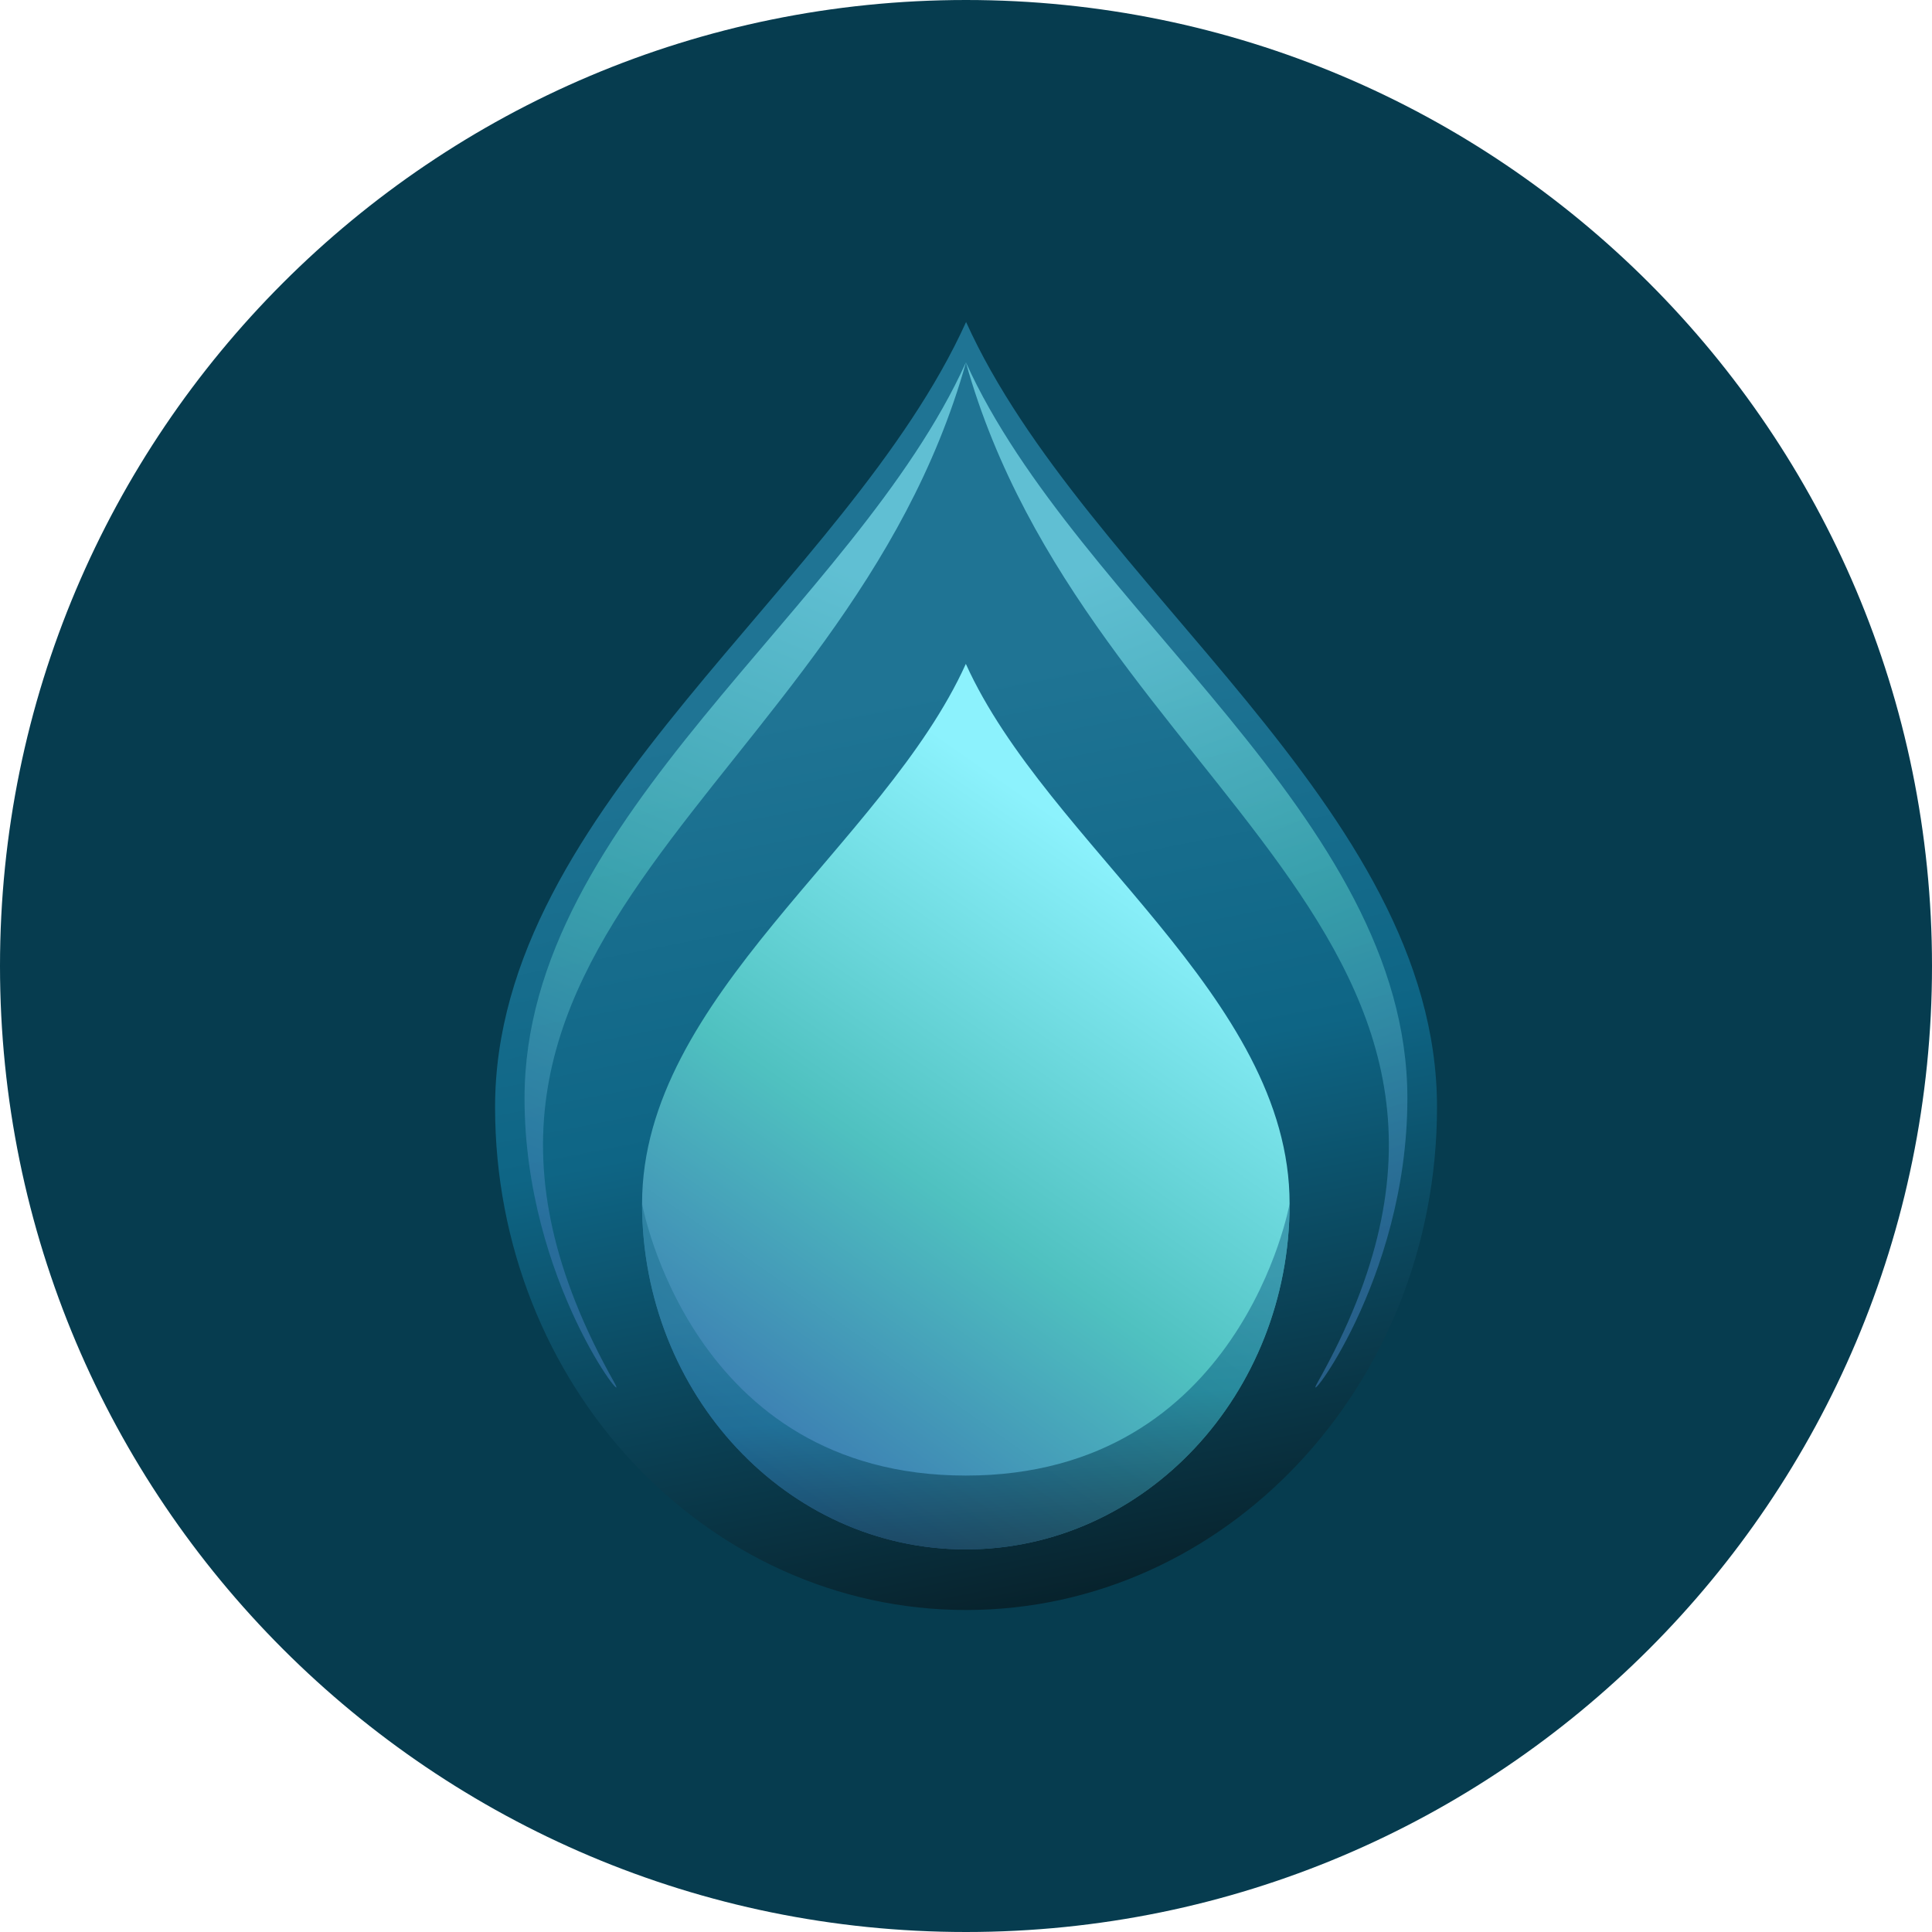
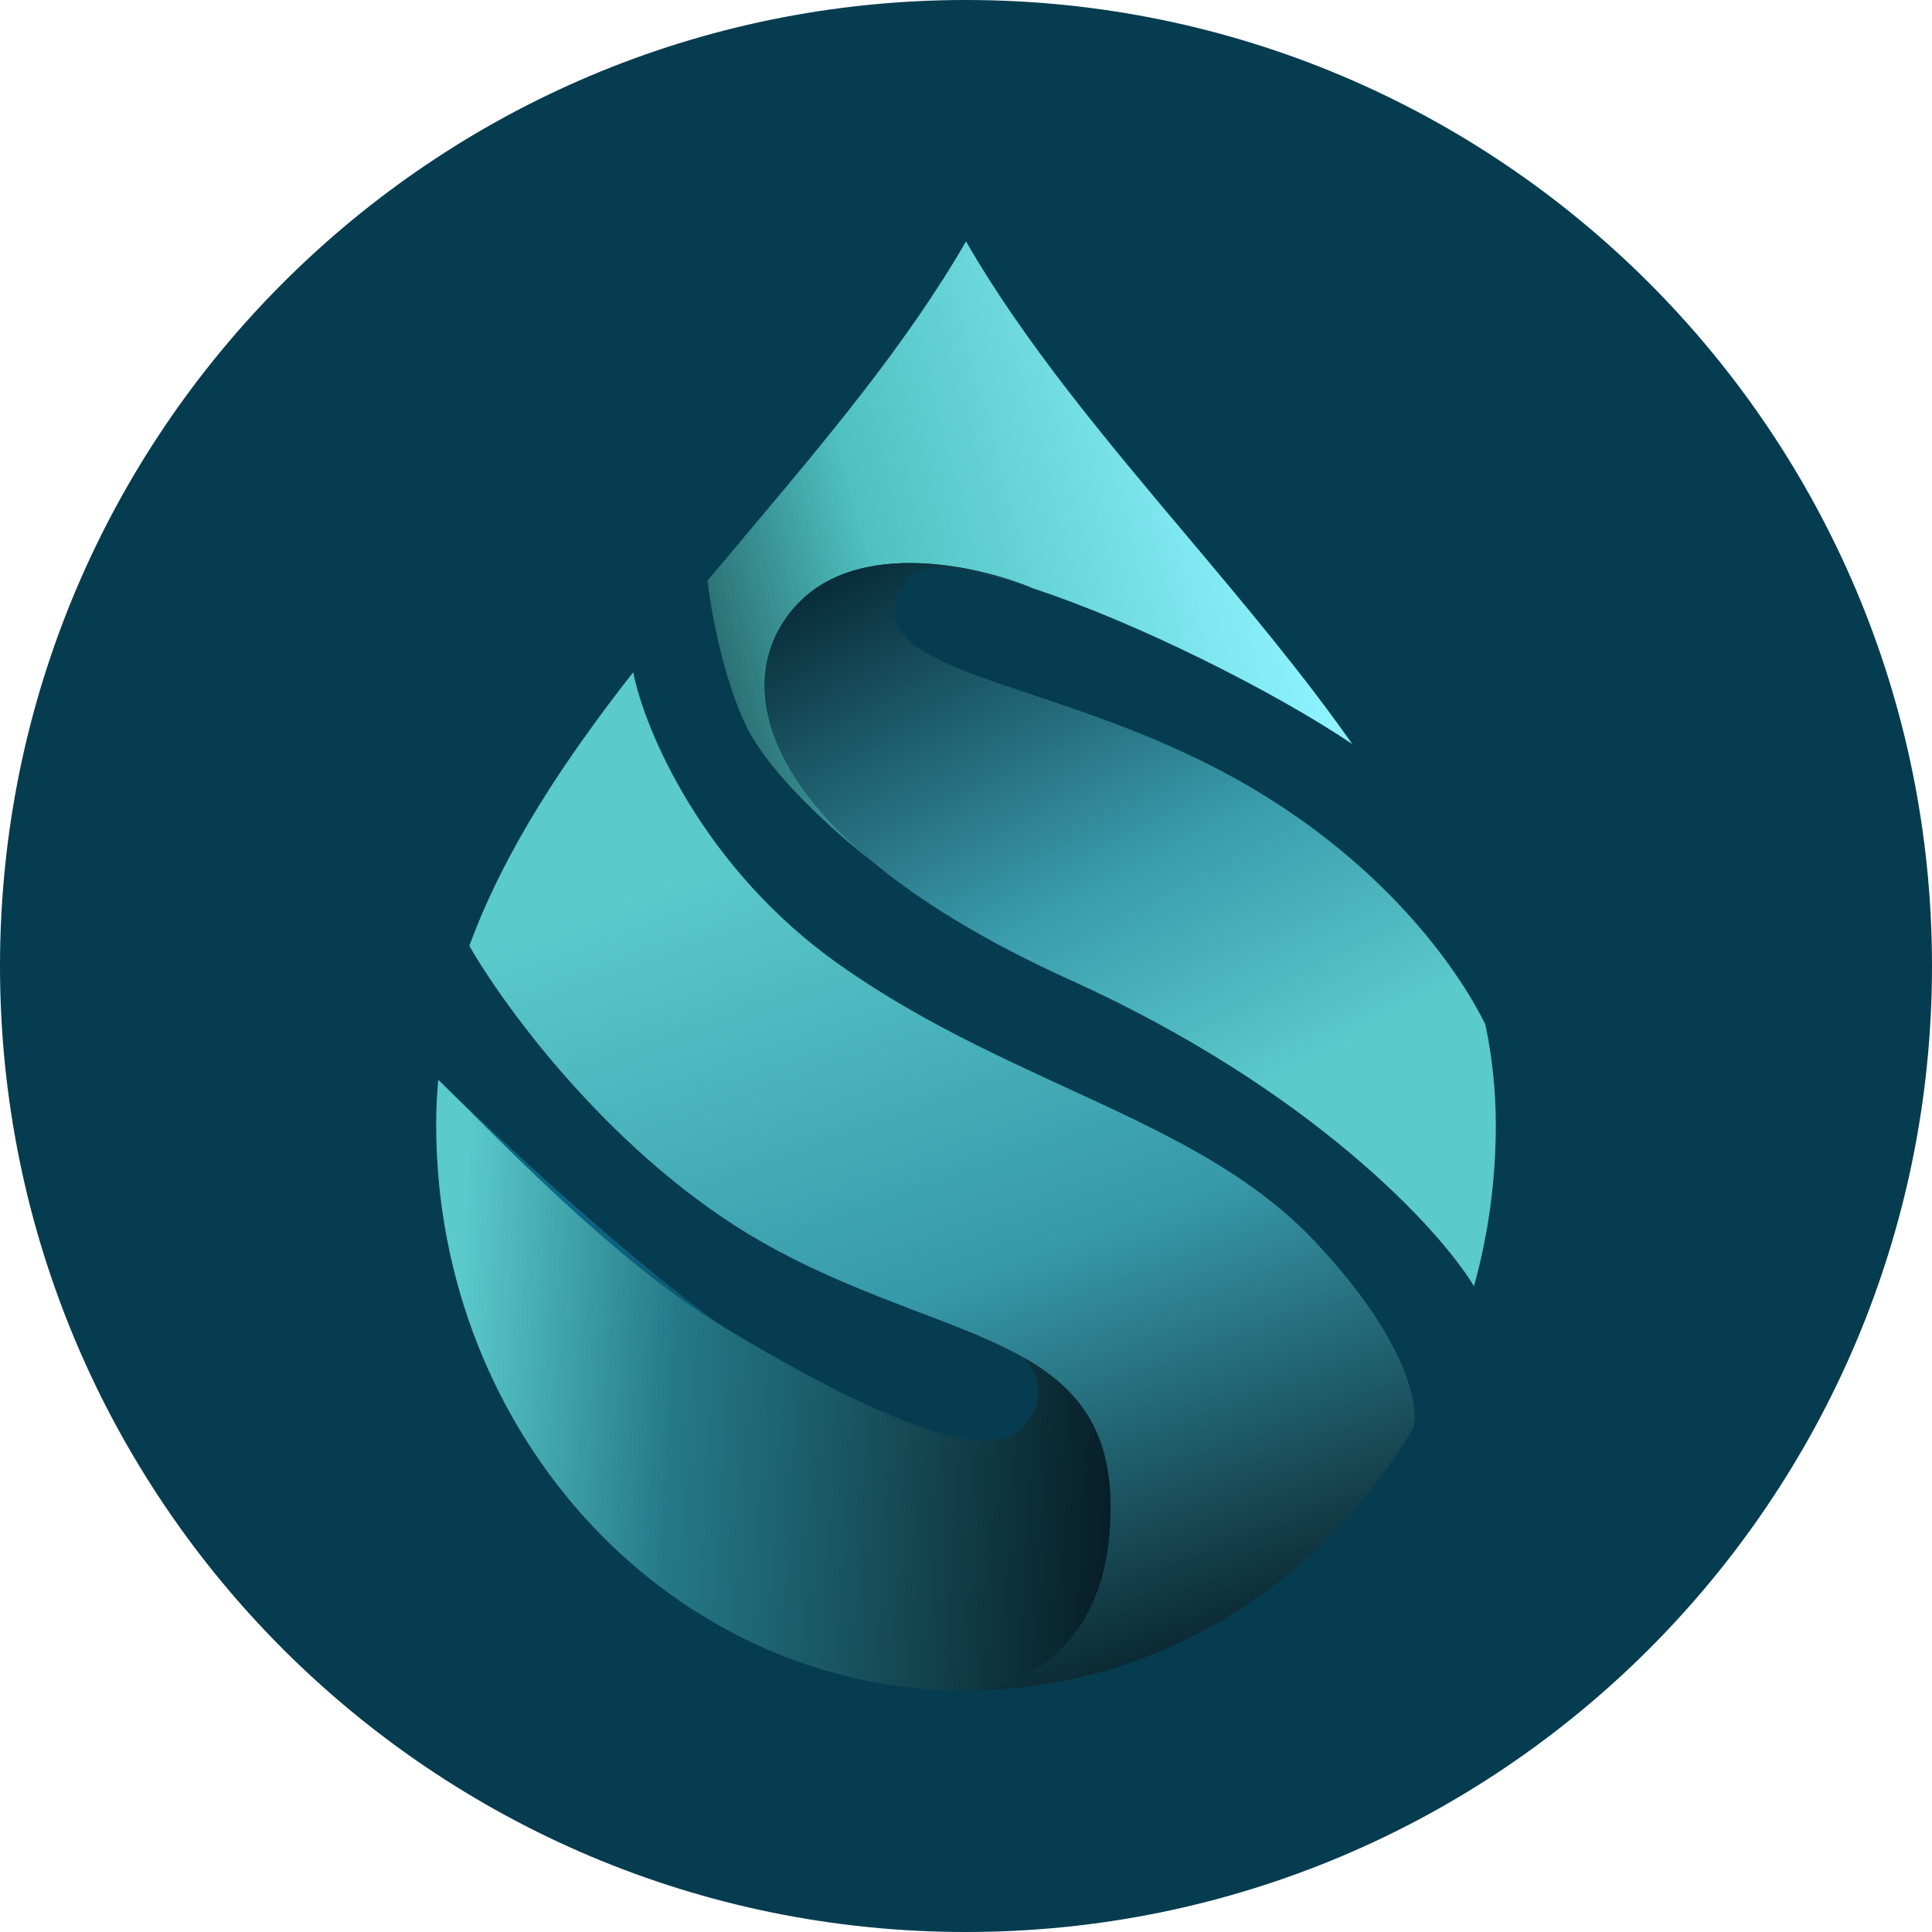
<svg xmlns="http://www.w3.org/2000/svg" width="24" height="24" viewBox="0 0 24 24" fill="none">
  <circle cx="12" cy="12" r="12" fill="#063C4F" />
-   <path d="M12.001 20C8.77 20 6.15 17.203 6.15 13.753C6.15 10.018 10.523 7.269 12.001 4C13.478 7.269 17.851 10.018 17.851 13.753C17.851 17.203 15.231 20 12.001 20Z" fill="url(#paint0_linear_3072_7759)" />
-   <path d="M11.998 19.247C9.777 19.247 7.976 17.324 7.976 14.952C7.976 12.384 10.982 10.494 11.998 8.247C13.014 10.494 16.02 12.384 16.02 14.952C16.02 17.324 14.219 19.247 11.998 19.247Z" fill="url(#paint1_radial_3072_7759)" />
-   <path d="M11.998 19.247C9.777 19.247 7.976 17.324 7.976 14.952C7.976 14.952 8.577 18.33 11.998 18.33C15.419 18.33 16.02 14.952 16.02 14.952C16.02 17.324 14.219 19.247 11.998 19.247Z" fill="url(#paint2_linear_3072_7759)" fill-opacity="0.6" />
-   <path d="M6.516 13.643C6.516 10.142 10.615 7.565 12 4.5C10.505 9.845 4.513 11.635 7.633 17.178C7.853 17.569 6.516 15.925 6.516 13.643Z" fill="url(#paint3_radial_3072_7759)" fill-opacity="0.6" />
-   <path d="M17.483 13.643C17.483 10.142 13.383 7.565 11.998 4.5C13.494 9.845 19.486 11.635 16.365 17.178C16.145 17.569 17.483 15.925 17.483 13.643Z" fill="url(#paint4_radial_3072_7759)" fill-opacity="0.6" />
+   <path d="M12.83 7.308C14.101 7.723 15.814 8.58 16.798 9.242C16.18 8.364 15.463 7.512 14.745 6.659C13.738 5.463 12.73 4.266 12 3C11.27 4.266 10.262 5.463 9.255 6.659L9.197 6.729C9.061 6.89 8.925 7.051 8.79 7.213C8.827 7.554 8.974 8.39 9.261 9.001C9.548 9.613 10.415 10.377 10.813 10.683C9.329 9.439 9.217 8.238 9.904 7.506C10.674 6.686 12.175 7.032 12.83 7.308Z" fill="url(#paint0_linear_3072_7759)" />
+   <path d="M18.31 15.976C18.487 15.341 18.581 14.668 18.581 13.972C18.581 13.546 18.536 13.131 18.451 12.726C18.093 12 17.181 10.739 15.511 9.766C14.565 9.214 13.594 8.889 12.806 8.625C11.579 8.214 10.797 7.952 11.243 7.213C11.396 6.959 12.024 7.045 12.83 7.308C12.175 7.032 10.674 6.686 9.904 7.506C9.217 8.238 9.329 9.439 10.813 10.683C11.408 11.182 12.222 11.687 13.293 12.172C16.29 13.528 17.886 15.273 18.31 15.976Z" fill="url(#paint1_linear_3072_7759)" />
+   <path d="M10.427 11.984C8.72 10.778 8.007 9.06 7.865 8.352C7.014 9.441 6.269 10.557 5.831 11.749C6.282 12.538 7.636 14.377 9.443 15.415C10.135 15.812 10.814 16.07 11.421 16.302C11.903 16.485 12.34 16.651 12.704 16.857C13.381 17.238 13.805 17.754 13.796 18.763C13.779 20.553 12.591 21 12 21C14.339 21 16.393 19.697 17.561 17.733C17.631 17.47 17.482 16.637 16.327 15.415C15.516 14.557 14.427 14.055 13.249 13.513C12.332 13.091 11.361 12.643 10.427 11.984Z" fill="url(#paint2_linear_3072_7759)" />
+   <path d="M5.419 13.972C5.419 17.853 8.366 21 12 21C12.591 21 13.779 20.553 13.796 18.763C13.805 17.754 13.381 17.238 12.704 16.857C12.87 16.974 13.046 17.372 12.704 17.733C12.209 18.258 10.427 17.508 8.983 16.482C7.828 15.662 6.143 14.095 5.445 13.414C5.427 13.598 5.419 13.784 5.419 13.972Z" fill="url(#paint3_linear_3072_7759)" />
+   <path d="M12.83 7.308C14.101 7.723 15.814 8.58 16.798 9.242C16.18 8.364 15.463 7.512 14.745 6.659C13.738 5.463 12.73 4.266 12 3C11.27 4.266 10.262 5.463 9.255 6.659L9.197 6.729C9.061 6.89 8.925 7.051 8.79 7.213C8.827 7.554 8.974 8.39 9.261 9.001C9.548 9.613 10.415 10.377 10.813 10.683C9.329 9.439 9.217 8.238 9.904 7.506C10.674 6.686 12.175 7.032 12.83 7.308Z" fill="url(#paint4_linear_3072_7759)" />
+   <path d="M18.31 15.976C18.487 15.341 18.581 14.668 18.581 13.972C18.581 13.546 18.536 13.131 18.451 12.726C18.093 12 17.181 10.739 15.511 9.766C14.565 9.214 13.594 8.889 12.806 8.625C11.579 8.214 10.797 7.952 11.243 7.213C11.396 6.959 12.024 7.045 12.83 7.308C12.175 7.032 10.674 6.686 9.904 7.506C9.217 8.238 9.329 9.439 10.813 10.683C11.408 11.182 12.222 11.687 13.293 12.172C16.29 13.528 17.886 15.273 18.31 15.976Z" fill="url(#paint5_linear_3072_7759)" />
+   <path d="M10.427 11.984C8.72 10.778 8.007 9.06 7.865 8.352C7.014 9.441 6.269 10.557 5.831 11.749C6.282 12.538 7.636 14.377 9.443 15.415C10.135 15.812 10.814 16.07 11.421 16.302C11.903 16.485 12.34 16.651 12.704 16.857C13.381 17.238 13.805 17.754 13.796 18.763C13.779 20.553 12.591 21 12 21C14.339 21 16.393 19.697 17.561 17.733C17.631 17.47 17.482 16.637 16.327 15.415C15.516 14.557 14.427 14.055 13.249 13.513C12.332 13.091 11.361 12.643 10.427 11.984Z" fill="url(#paint6_linear_3072_7759)" />
+   <path d="M5.419 13.972C5.419 17.853 8.366 21 12 21C12.591 21 13.779 20.553 13.796 18.763C13.805 17.754 13.381 17.238 12.704 16.857C12.87 16.974 13.046 17.372 12.704 17.733C12.209 18.258 10.501 17.395 8.983 16.482C7.626 15.666 6.143 14.095 5.445 13.414C5.427 13.598 5.419 13.784 5.419 13.972Z" fill="url(#paint7_linear_3072_7759)" />
  <defs>
-     <linearGradient id="paint0_linear_3072_7759" x1="15.346" y1="7.812" x2="17.869" y2="20.592" gradientUnits="userSpaceOnUse">
+     <linearGradient id="paint0_linear_3072_7759" x1="12" y1="3" x2="9.797" y2="13.858" gradientUnits="userSpaceOnUse">
      <stop stop-color="#1F7494" />
      <stop offset="0.383" stop-color="#0E6585" />
      <stop offset="0.901" stop-color="#071F28" />
    </linearGradient>
-     <radialGradient id="paint1_radial_3072_7759" cx="0" cy="0" r="1" gradientUnits="userSpaceOnUse" gradientTransform="translate(7.97604 18.4277) rotate(-55.2533) scale(9.74668 137.036)">
-       <stop offset="0.104" stop-color="#3A78B1" />
-       <stop offset="0.52" stop-color="#4FC1C0" />
-       <stop offset="1" stop-color="#8CF2FD" />
-     </radialGradient>
-     <linearGradient id="paint2_linear_3072_7759" x1="14.298" y1="15.975" x2="14.571" y2="19.518" gradientUnits="userSpaceOnUse">
+     <linearGradient id="paint1_linear_3072_7759" x1="18.581" y1="12" x2="7.08" y2="5.692" gradientUnits="userSpaceOnUse">
      <stop stop-color="#1F7494" />
      <stop offset="0.383" stop-color="#0E6585" />
      <stop offset="0.901" stop-color="#071F28" />
    </linearGradient>
-     <radialGradient id="paint3_radial_3072_7759" cx="0" cy="0" r="1" gradientUnits="userSpaceOnUse" gradientTransform="translate(6.51562 16.2892) rotate(-67.7838) scale(10.0174 105.269)">
-       <stop offset="0.104" stop-color="#3A78B1" />
+     <linearGradient id="paint2_linear_3072_7759" x1="5.419" y1="12" x2="19.509" y2="22.608" gradientUnits="userSpaceOnUse">
+       <stop stop-color="#1F7494" />
+       <stop offset="0.383" stop-color="#0E6585" />
+       <stop offset="0.901" stop-color="#071F28" />
+     </linearGradient>
+     <linearGradient id="paint3_linear_3072_7759" x1="5.419" y1="21" x2="14.639" y2="17.173" gradientUnits="userSpaceOnUse">
+       <stop stop-color="#1F7494" />
+       <stop offset="0.383" stop-color="#0E6585" />
+       <stop offset="0.901" stop-color="#071F28" />
+     </linearGradient>
+     <linearGradient id="paint4_linear_3072_7759" x1="7.873" y1="16.607" x2="17.795" y2="13.954" gradientUnits="userSpaceOnUse">
+       <stop offset="0.104" stop-color="#071F28" />
      <stop offset="0.52" stop-color="#4FC1C0" />
      <stop offset="1" stop-color="#8CF2FD" />
-     </radialGradient>
-     <radialGradient id="paint4_radial_3072_7759" cx="0" cy="0" r="1" gradientUnits="userSpaceOnUse" gradientTransform="translate(17.4826 16.2892) rotate(-112.216) scale(10.0174 105.269)">
-       <stop offset="0.104" stop-color="#3A78B1" />
-       <stop offset="0.52" stop-color="#4FC1C0" />
-       <stop offset="1" stop-color="#8CF2FD" />
-     </radialGradient>
+     </linearGradient>
+     <linearGradient id="paint5_linear_3072_7759" x1="8.698" y1="7.048" x2="12.863" y2="14.996" gradientUnits="userSpaceOnUse">
+       <stop offset="0.104" stop-color="#092D3A" />
+       <stop offset="0.648" stop-color="#3A9CAD" />
+       <stop offset="1" stop-color="#5ACACB" />
+     </linearGradient>
+     <linearGradient id="paint6_linear_3072_7759" x1="18.581" y1="21" x2="14.173" y2="8.829" gradientUnits="userSpaceOnUse">
+       <stop offset="0.104" stop-color="#071F28" />
+       <stop offset="0.546" stop-color="#3799AA" />
+       <stop offset="1" stop-color="#5ACACB" />
+     </linearGradient>
+     <linearGradient id="paint7_linear_3072_7759" x1="14.92" y1="14.972" x2="5.8" y2="14.44" gradientUnits="userSpaceOnUse">
+       <stop offset="0.104" stop-color="#071F28" />
+       <stop offset="0.703" stop-color="#257A88" />
+       <stop offset="1" stop-color="#5ACACB" />
+     </linearGradient>
  </defs>
</svg>
